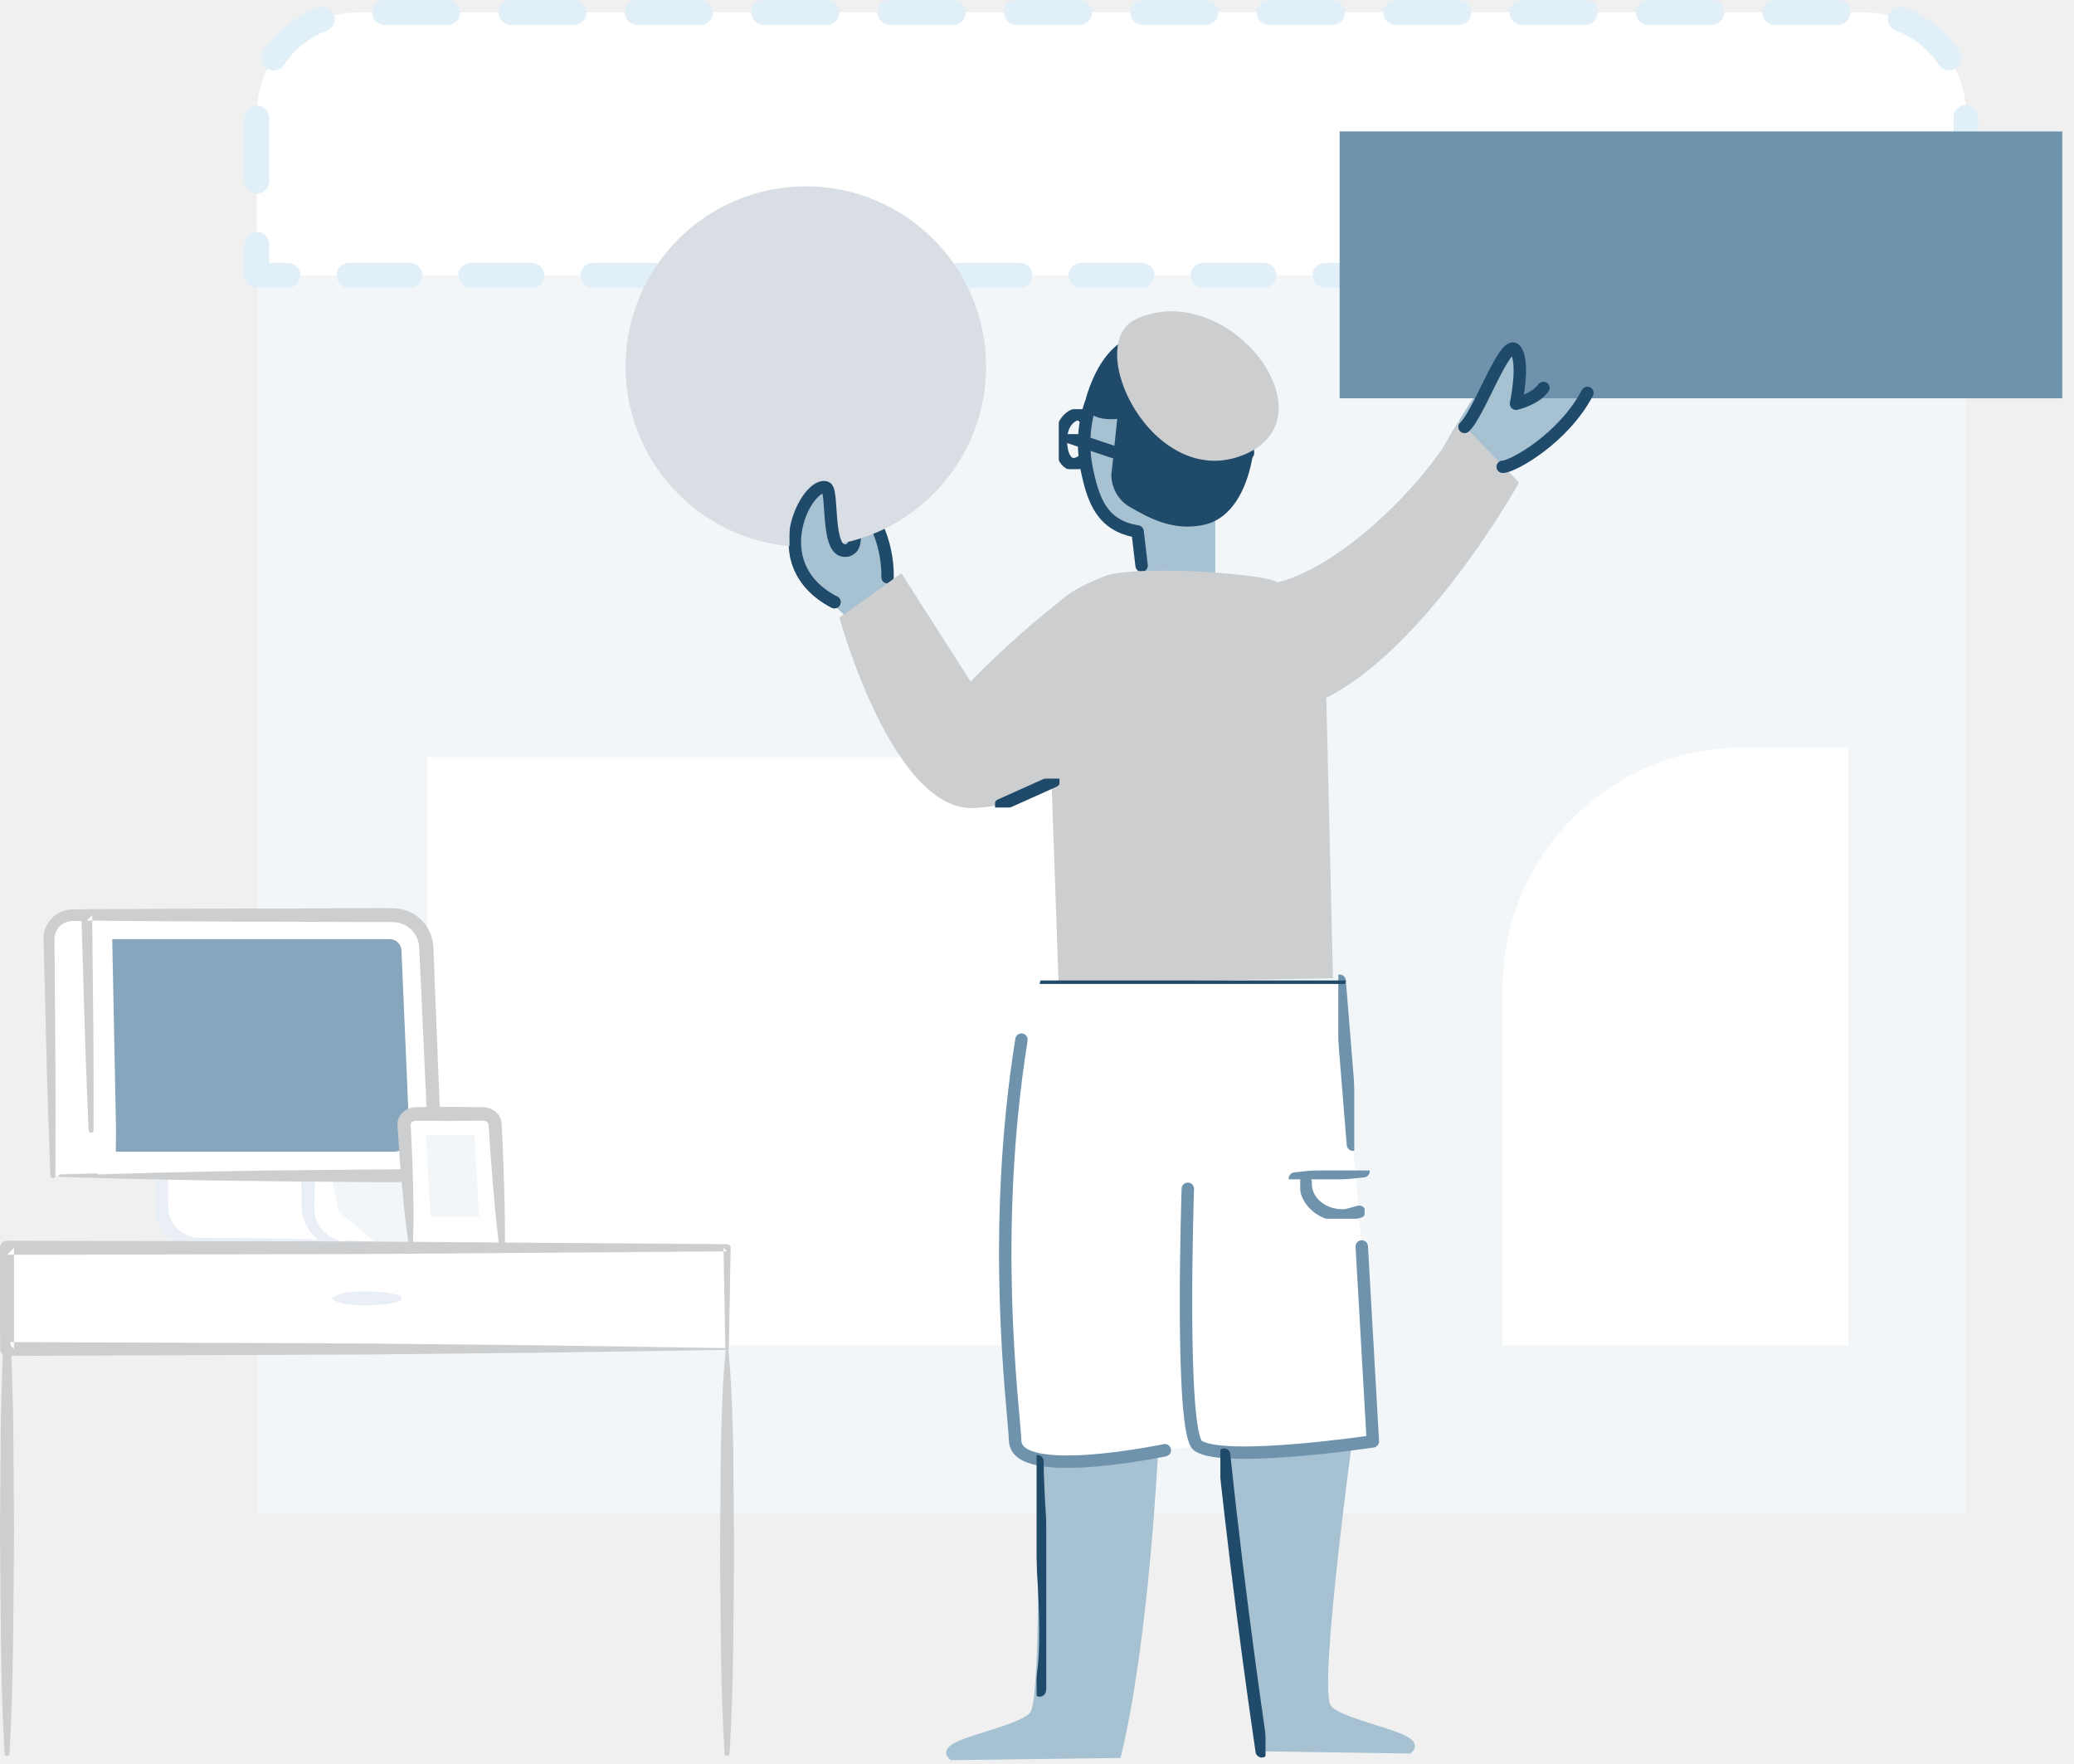
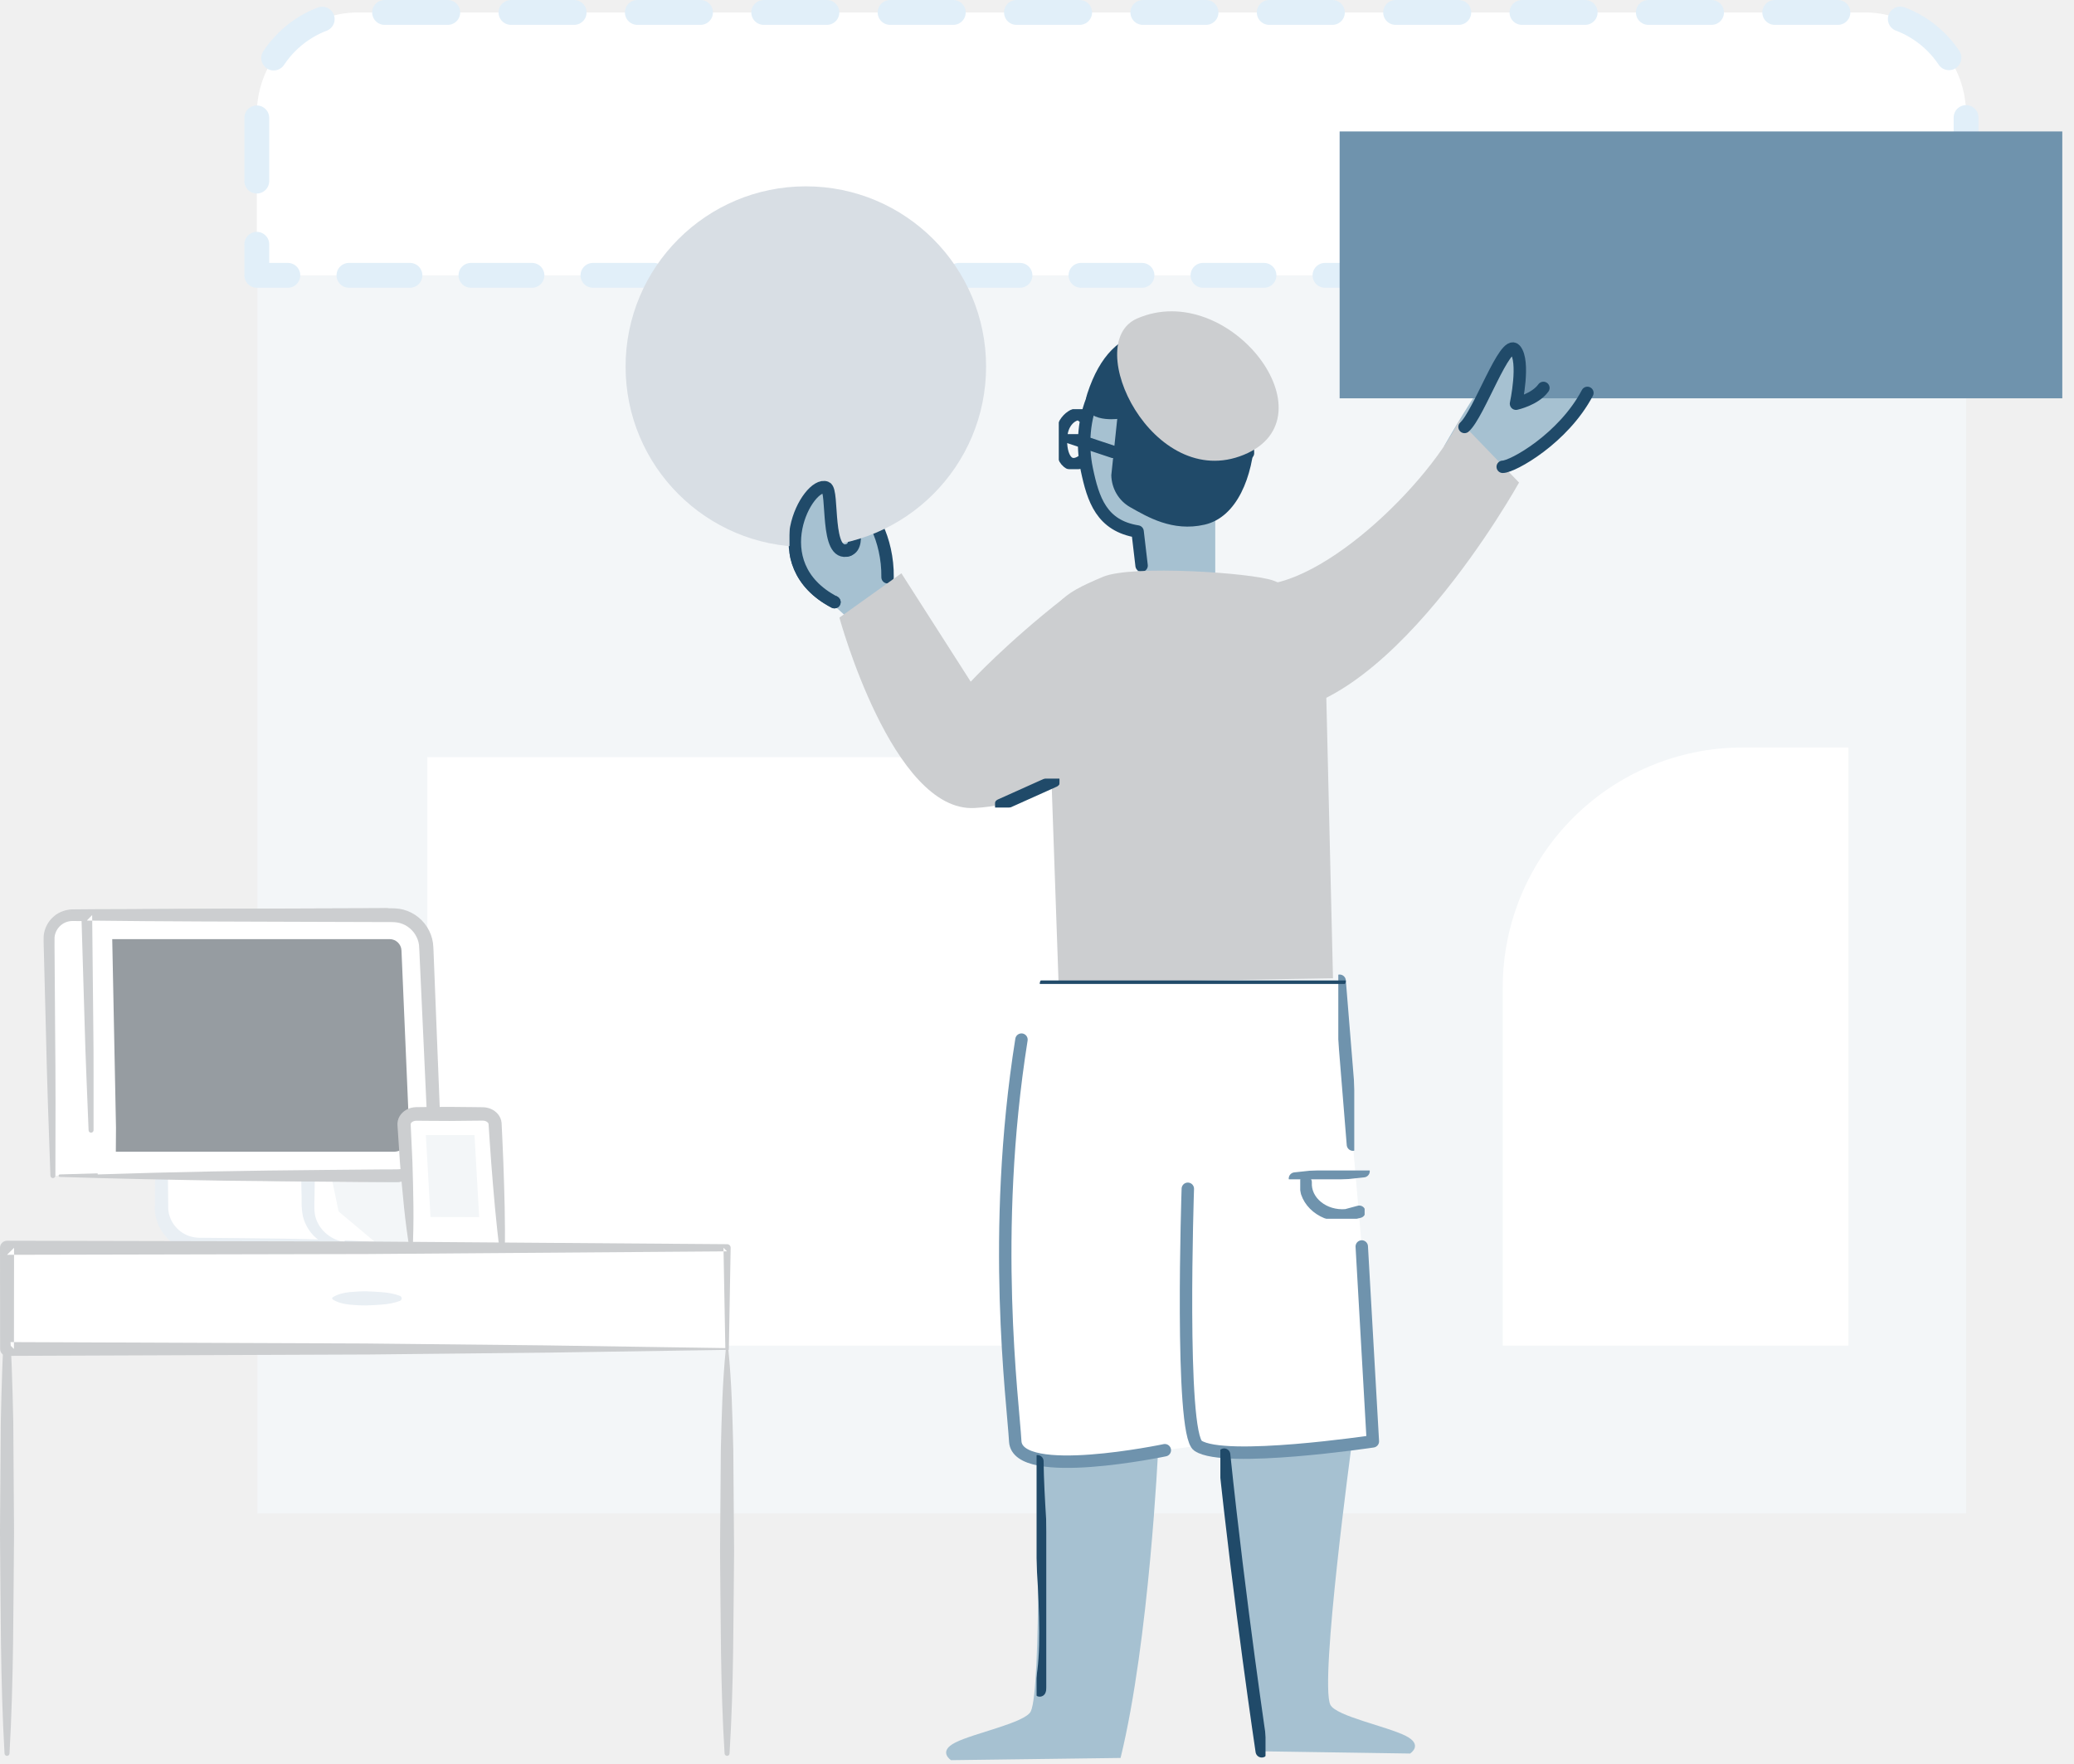
<svg xmlns="http://www.w3.org/2000/svg" xmlns:xlink="http://www.w3.org/1999/xlink" width="167px" height="142px" viewBox="0 0 167 142" version="1.1">
  <defs>
    <polygon id="path-1" points="0 142 166.061 142 166.061 0.292 0 0.292" />
  </defs>
  <g id="i2" stroke="none" stroke-width="1" fill="none" fill-rule="evenodd">
    <g id="Nudge-to-checklist" transform="translate(-939, -355)">
      <g id="Popover-/-Bottom-Right" transform="translate(870, 330)">
        <g id="Group-71" transform="translate(69, 24)">
          <polygon id="Fill-1" fill="#F3F6F8" points="20.724 122.843 20.724 23.167 158.31 23.167 158.31 122.843 55.311 122.843" />
          <g id="Group-70" transform="translate(0, 0.708)">
            <path d="M20.677,22.459 L20.677,14.671 L20.677,9.488 C20.677,4.961 24.346,1.292 28.872,1.292 L150.114,1.292 C154.64,1.292 158.31,4.961 158.31,9.488 L158.31,22.459 L20.677,22.459 Z" id="Fill-2" fill="#FFFFFF" />
            <polyline id="Stroke-4" stroke="#E1EFF9" stroke-width="2" stroke-linecap="round" stroke-linejoin="round" points="23.177 22.459 20.677 22.459 20.677 19.959" />
            <path d="M20.677,14.871 L20.677,14.672 L20.677,9.488 C20.677,4.962 24.346,1.293 28.872,1.293 L150.114,1.293 C154.64,1.293 158.31,4.962 158.31,9.488 L158.31,17.415" id="Stroke-6" stroke="#E1EFF9" stroke-width="2" stroke-linecap="round" stroke-linejoin="round" stroke-dasharray="5.088,5.088" />
            <polyline id="Stroke-8" stroke="#E1EFF9" stroke-width="2" stroke-linecap="round" stroke-linejoin="round" points="158.31 19.959 158.31 22.459 155.81 22.459" />
            <path d="M150.897,22.459 L25.633,22.459" id="Stroke-10" stroke="#E1EFF9" stroke-width="2" stroke-linecap="round" stroke-linejoin="round" stroke-dasharray="4.912,4.912" />
            <path d="M93.259,116.936 C93.259,116.936 92.546,132.374 90.229,141.822 L76.579,142 C76.579,142 75.484,141.303 76.935,140.574 C78.458,139.81 82.54,138.991 82.996,138.079 C83.887,136.296 83.531,117.936 83.531,117.936" id="Fill-12" fill="#A6C1D1" />
            <path d="M98.567,117.402 C98.567,117.402 99.28,131.84 101.597,141.287 L113.541,141.466 C113.541,141.466 114.635,140.769 113.184,140.04 C111.662,139.275 107.58,138.457 107.123,137.544 C106.232,135.761 108.864,116.401 108.864,116.401" id="Fill-14" fill="#A6C1D1" />
            <mask id="mask-2" fill="white">
              <use xlink:href="#path-1" />
            </mask>
            <g id="Clip-17" />
            <polygon id="Fill-16" fill="#FFFFFF" mask="url(#mask-2)" points="34.412 108.623 93.259 108.623 93.259 61.249 34.412 61.249" />
            <path d="M148.835,108.623 L121,108.623 L121,79.814 C121,69.131 129.66,60.471 140.343,60.471 L148.835,60.471 L148.835,108.623 Z" id="Fill-18" fill="#FFFFFF" mask="url(#mask-2)" />
            <path d="M85.686,79.406 C83.796,79.419 82.208,80.835 81.978,82.711 C80.161,97.533 81.582,113.344 81.748,116.331 C81.926,119.539 93.793,117.047 93.793,117.047 L96.467,116.69 C98.606,118.115 110.542,116.333 110.542,116.333 L109.65,100.643 L108.938,92.443 L107.868,79.25 L85.686,79.406 Z" id="Fill-19" fill="#FFFFFF" mask="url(#mask-2)" />
            <path d="M116.283,36.202 C116.283,36.202 120.819,28.175 122.003,28.448 C123.187,28.722 122.07,32.793 122.07,32.793 C122.07,32.793 123.937,32.395 125.354,29.808 C126.77,27.222 130.77,30.555 125.354,35.65 C119.687,38.555 117.925,40.138 117.925,40.138" id="Fill-20" fill="#A6C1D1" mask="url(#mask-2)" />
            <path d="M97.853,41.221 L97.853,47.804 L91.603,47.471 L91.6,43.083 C91.6,43.083 86.403,41.578 87.294,35.399 C88.186,29.221 94.77,32.888 94.77,32.888" id="Fill-21" fill="#A6C1D1" mask="url(#mask-2)" />
            <polygon id="Fill-22" fill="#A6C1D1" mask="url(#mask-2)" points="69.187 50.888 66.152 48.119 68.728 41.608 70.95 41.221 71.468 47.888" />
            <path d="M71.467,46.764 C71.511,43.689 69.996,41.015 69.06,41.149 C68.125,41.283 69.506,44.179 68.303,44.58 C66.431,45.204 67.139,39.796 66.52,39.544 C65.094,38.965 61.306,45.694 67.189,48.769" id="Stroke-23" stroke="#204A69" stroke-linecap="round" stroke-linejoin="round" mask="url(#mask-2)" />
            <path d="M79.4,29.808 C79.4,37.824 72.902,44.322 64.886,44.322 C56.871,44.322 50.373,37.824 50.373,29.808 C50.373,21.792 56.871,15.294 64.886,15.294 C72.902,15.294 79.4,21.792 79.4,29.808" id="Fill-24" fill="#D8DEE4" mask="url(#mask-2)" />
            <polygon id="Fill-25" fill="#6F93AD" mask="url(#mask-2)" points="107.868 32.36 166.061 32.36 166.061 10.874 107.868 10.874" />
            <path d="M100.489,36.77 C100.53,35.945 99.576,33.424 98.78,31.233 C97.886,28.776 95.019,27.912 92.203,28.582 C88.26,29.52 86.678,34.107 87.51,38.074 C88.02,40.507 88.692,42.617 91.6,43.083 L91.922,45.828" id="Stroke-26" stroke="#204A69" stroke-linecap="round" stroke-linejoin="round" mask="url(#mask-2)" />
            <g id="Group-29" mask="url(#mask-2)">
              <g transform="translate(64, 39)">
                <path d="M4.303,5.58 C2.431,6.204 3.139,0.796 2.52,0.544 C1.094,-0.035 -2.694,6.694 3.189,9.769" id="Fill-27" stroke="none" fill="#A6C1D1" fill-rule="evenodd" />
                <path d="M4.303,5.58 C2.431,6.204 3.139,0.796 2.52,0.544 C1.094,-0.035 -2.694,6.694 3.189,9.769" id="Stroke-28" stroke="#204A69" stroke-width="1" fill="none" stroke-linecap="round" stroke-linejoin="round" />
              </g>
            </g>
            <path d="M88.815,46.73 C91.132,45.75 100.827,46.407 102.52,47.031 C105.833,48.252 106.636,49.72 106.719,53.234 L107.333,79.05 L85.237,79.429 L84.301,52.647 C84.409,48.868 85.319,48.209 88.815,46.73" id="Fill-30" fill="#CCCED0" mask="url(#mask-2)" />
            <path d="M89.337,60.355 C89.337,60.355 85.058,64.987 78.463,65.343 C71.867,65.7 67.589,50.013 67.589,50.013 L72.58,46.447 L78.162,55.172 C78.162,55.172 81.043,52.056 85.638,48.464" id="Fill-31" fill="#CCCED0" mask="url(#mask-2)" />
            <path d="M99.809,47.165 C104.978,48.948 114.65,39.857 117.501,34.153 L122.314,39.143 C122.314,39.143 111.441,58.751 101.281,57.682" id="Fill-32" fill="#CCCED0" mask="url(#mask-2)" />
            <path d="M82.249,83.99 C79.753,99.674 81.57,113.123 81.748,116.331 C81.926,119.54 93.793,117.047 93.793,117.047" id="Stroke-33" stroke="#6F93AD" stroke-linecap="round" stroke-linejoin="round" mask="url(#mask-2)" />
            <path d="M95.644,95.999 C95.644,95.999 94.984,115.701 96.468,116.69 C98.606,118.116 110.543,116.333 110.543,116.333 L109.65,100.644" id="Stroke-34" stroke="#6F93AD" stroke-linecap="round" stroke-linejoin="round" mask="url(#mask-2)" />
            <path d="M107.868,79.251 L108.939,92.444" id="Stroke-35" stroke="#6F93AD" stroke-linecap="round" stroke-linejoin="round" mask="url(#mask-2)" />
            <path d="M104.269,95.176 L109.795,94.582" id="Stroke-36" stroke="#6F93AD" stroke-linecap="round" stroke-linejoin="round" mask="url(#mask-2)" />
            <path d="M105.132,95.474 C105.041,97.034 106.592,98.295 108.4,98.132 L109.449,97.849" id="Stroke-37" stroke="#6F93AD" stroke-linecap="round" stroke-linejoin="round" mask="url(#mask-2)" />
            <path d="M84.222,79.484 L107.868,79.251" id="Stroke-38" stroke="#204A69" stroke-linecap="round" stroke-linejoin="round" mask="url(#mask-2)" />
            <g id="Group-41" mask="url(#mask-2)">
              <g transform="translate(117, 28)">
                <path d="M0.925,6.665 C2.084,5.64 4.2,-0.488 5.003,0.448 C5.805,1.384 5.07,4.793 5.07,4.793 C5.07,4.793 6.607,4.459 7.276,3.523" id="Fill-39" stroke="none" fill="#A6C1D1" fill-rule="evenodd" />
                <path d="M0.925,6.665 C2.084,5.64 4.2,-0.488 5.003,0.448 C5.805,1.384 5.07,4.793 5.07,4.793 C5.07,4.793 6.607,4.459 7.276,3.523" id="Stroke-40" stroke="#204A69" stroke-width="1" fill="none" stroke-linecap="round" stroke-linejoin="round" />
              </g>
            </g>
            <path d="M121,37.873 C121.802,37.873 125.879,35.6 127.818,31.924" id="Stroke-42" stroke="#204A69" stroke-linecap="round" stroke-linejoin="round" mask="url(#mask-2)" />
            <path d="M80.555,65.113 L84.878,63.172" id="Stroke-43" stroke="#204A69" stroke-linecap="round" stroke-linejoin="round" mask="url(#mask-2)" />
            <path d="M87.555,31.968 C86.753,34.419 89.961,34.018 89.961,34.018 L89.483,38.552 C89.506,39.615 90.074,40.6 91,41.122 C92.352,41.883 94.398,43.131 97.002,42.53 C102.217,41.326 102.113,29.474 98.305,28.046 C94.027,26.442 89.609,25.692 87.555,31.968" id="Fill-44" fill="#204A69" mask="url(#mask-2)" />
            <path d="M90.629,37.004 L85.816,35.4" id="Stroke-45" stroke="#204A69" stroke-linecap="round" stroke-linejoin="round" mask="url(#mask-2)" />
            <path d="M87.153,33.795 C86.886,33.349 85.637,33.85 85.46,35.267 C85.281,36.691 85.816,38.297 87.153,37.404" id="Stroke-46" stroke="#204A69" stroke-linecap="round" stroke-linejoin="round" mask="url(#mask-2)" />
            <path d="M91.562,25.934 C87.007,27.918 92.838,39.917 100.157,36.905 C107.475,33.893 98.973,22.706 91.562,25.934" id="Fill-47" fill="#CCCED0" mask="url(#mask-2)" />
            <path d="M13.007,85.872 L13.007,97.488 C13.007,99.151 14.355,100.499 16.019,100.499 L30.453,100.499" id="Fill-48" fill="#FFFFFF" mask="url(#mask-2)" />
            <path d="M13.107,85.872 C13.382,88.437 13.44,91.002 13.509,93.567 L13.544,97.414 C13.513,98.51 14.26,99.487 15.255,99.81 C15.503,99.892 15.76,99.935 16.025,99.942 L16.987,99.951 L18.911,99.969 L22.758,100.011 C25.323,100.061 27.888,100.122 30.453,100.299 C30.563,100.307 30.647,100.403 30.639,100.513 C30.632,100.614 30.551,100.693 30.453,100.699 C27.888,100.877 25.323,100.937 22.758,100.988 L18.911,101.03 L16.987,101.047 L16.025,101.056 C15.648,101.055 15.266,100.999 14.903,100.885 C13.433,100.431 12.398,98.912 12.469,97.414 L12.504,93.567 C12.573,91.002 12.631,88.437 12.907,85.872 C12.913,85.817 12.962,85.777 13.018,85.783 C13.065,85.788 13.102,85.826 13.107,85.872" id="Fill-49" fill="#E9EFF4" mask="url(#mask-2)" />
            <path d="M24.802,85.872 L24.802,97.488 C24.802,99.151 26.151,100.499 27.814,100.499" id="Fill-50" fill="#FFFFFF" mask="url(#mask-2)" />
            <path d="M24.902,85.872 C25.164,87.234 25.258,88.597 25.306,89.958 C25.348,91.321 25.377,92.683 25.368,94.045 L25.333,96.088 C25.336,96.75 25.271,97.509 25.349,98.023 C25.534,99.161 26.536,100.128 27.814,100.299 C27.924,100.312 28.003,100.413 27.99,100.523 C27.979,100.616 27.902,100.687 27.814,100.699 C27.087,100.786 26.304,100.589 25.678,100.136 C25.044,99.693 24.591,98.995 24.394,98.229 C24.224,97.4 24.313,96.784 24.272,96.088 L24.236,94.045 C24.228,92.683 24.256,91.321 24.298,89.958 C24.346,88.597 24.44,87.234 24.702,85.872 C24.713,85.817 24.766,85.781 24.821,85.791 C24.863,85.8 24.894,85.832 24.902,85.872" id="Fill-51" fill="#E9EFF4" mask="url(#mask-2)" />
            <path d="M4.814,94.944 L32.04,94.944 L31.141,73.972 L5.85,73.972 C4.786,73.972 3.929,74.843 3.947,75.906 L4.26,94.944" id="Fill-52" fill="#FFFFFF" mask="url(#mask-2)" />
            <path d="M4.814,94.844 C9.352,94.7 13.889,94.607 18.427,94.538 C22.964,94.499 27.502,94.43 32.04,94.432 L31.528,94.966 L30.577,73.996 L31.141,74.536 L7.465,74.454 L5.985,74.441 C5.546,74.419 5.214,74.529 4.91,74.774 C4.62,75.014 4.43,75.37 4.393,75.748 C4.38,76.151 4.396,76.709 4.396,77.183 L4.438,83.102 C4.481,87.048 4.477,90.994 4.46,94.941 C4.46,95.052 4.37,95.14 4.259,95.14 C4.151,95.139 4.064,95.054 4.06,94.948 C3.913,91.003 3.779,87.059 3.692,83.114 L3.54,77.197 C3.533,76.684 3.503,76.255 3.514,75.673 C3.559,75.065 3.856,74.48 4.319,74.082 C4.764,73.675 5.439,73.476 5.985,73.503 L7.465,73.49 L31.141,73.407 C31.444,73.407 31.692,73.647 31.705,73.948 L32.552,94.922 C32.564,95.205 32.344,95.444 32.062,95.456 L32.04,95.456 C27.502,95.458 22.964,95.389 18.427,95.35 C13.889,95.281 9.352,95.188 4.814,95.044 C4.759,95.042 4.715,94.996 4.717,94.941 C4.719,94.888 4.762,94.846 4.814,94.844" id="Fill-53" fill="#CCCED0" mask="url(#mask-2)" />
            <path d="M7.887,94.944 L31.973,94.944 C33.685,94.944 35.052,93.517 34.978,91.807 L34.324,76.544 C34.262,75.106 33.078,73.972 31.639,73.972 L6.988,73.972 L7.333,91.286" id="Fill-54" fill="#FFFFFF" mask="url(#mask-2)" />
            <path d="M7.887,94.844 C13.968,94.64 20.049,94.532 26.13,94.482 L30.691,94.441 L31.831,94.437 C32.195,94.437 32.478,94.402 32.786,94.296 C33.383,94.093 33.895,93.648 34.181,93.087 C34.493,92.502 34.479,91.937 34.424,91.124 L34.319,88.846 L34.11,84.29 L33.9,79.734 L33.795,77.456 C33.774,77.1 33.768,76.644 33.739,76.37 C33.701,76.073 33.594,75.786 33.435,75.532 C33.119,75.02 32.577,74.651 31.981,74.559 C31.716,74.511 31.312,74.532 30.932,74.525 L29.792,74.522 L25.231,74.508 C19.15,74.489 13.069,74.481 6.988,74.405 L7.421,73.963 L7.509,82.622 C7.552,85.508 7.526,88.395 7.533,91.282 C7.533,91.392 7.444,91.482 7.333,91.482 C7.225,91.483 7.137,91.397 7.133,91.29 C7.025,88.405 6.884,85.521 6.812,82.636 L6.555,73.981 C6.548,73.744 6.734,73.546 6.971,73.539 L6.976,73.539 L6.988,73.539 C13.069,73.462 19.15,73.455 25.231,73.436 L29.792,73.422 L30.932,73.418 C31.31,73.426 31.672,73.389 32.159,73.459 C33.071,73.595 33.902,74.151 34.39,74.93 C34.637,75.319 34.802,75.761 34.864,76.217 C34.916,76.699 34.907,77.005 34.929,77.407 L35.019,79.686 L35.2,84.243 L35.382,88.801 L35.472,91.079 C35.481,91.458 35.523,91.822 35.481,92.293 C35.436,92.736 35.305,93.172 35.098,93.566 C34.687,94.358 33.964,94.977 33.119,95.261 C32.708,95.408 32.226,95.457 31.831,95.451 L30.691,95.448 L26.13,95.406 C20.049,95.356 13.968,95.248 7.887,95.044 C7.832,95.042 7.788,94.996 7.79,94.941 C7.792,94.888 7.835,94.846 7.887,94.844" id="Fill-55" fill="#CCCED0" mask="url(#mask-2)" />
-             <path d="M9.327,93.017 L31.695,93.017 C32.045,93.017 32.37,92.878 32.612,92.626 C32.854,92.373 32.979,92.042 32.964,91.692 L32.327,76.815 C32.305,76.302 31.885,75.899 31.37,75.899 L9.037,75.899 L9.34,91.08" id="Fill-56" fill="#86A6BD" mask="url(#mask-2)" />
+             <path d="M9.327,93.017 L31.695,93.017 C32.045,93.017 32.37,92.878 32.612,92.626 C32.854,92.373 32.979,92.042 32.964,91.692 L32.327,76.815 C32.305,76.302 31.885,75.899 31.37,75.899 L9.037,75.899 L9.34,91.08" id="Fill-56" fill="#969CA1" mask="url(#mask-2)" />
            <path d="M33.116,101.068 L32.536,90.836 C32.509,90.365 32.967,89.97 33.541,89.97 L38.86,89.97 C39.398,89.97 39.84,90.318 39.866,90.759 L40.449,101.068" id="Fill-57" fill="#FFFFFF" mask="url(#mask-2)" />
            <path d="M33.016,101.074 C32.605,98.696 32.411,96.304 32.206,93.914 L32.087,92.119 L32.028,91.222 L32.013,90.997 C32.01,90.929 31.998,90.856 32.005,90.7 C32.026,90.433 32.136,90.179 32.294,89.992 C32.608,89.612 33.056,89.444 33.486,89.427 L34.401,89.416 L36.2,89.406 L37.998,89.423 L38.914,89.434 C39.343,89.451 39.786,89.619 40.102,89.997 C40.257,90.184 40.368,90.435 40.388,90.7 L40.41,91.162 L40.453,92.061 L40.529,93.858 C40.614,96.255 40.691,98.653 40.648,101.057 C40.647,101.168 40.556,101.256 40.446,101.254 C40.344,101.253 40.263,101.177 40.249,101.08 C39.937,98.696 39.742,96.304 39.554,93.913 L39.428,92.118 L39.368,91.221 L39.339,90.785 C39.334,90.751 39.321,90.715 39.283,90.672 C39.212,90.586 39.05,90.511 38.882,90.511 L37.998,90.519 L36.2,90.537 L34.401,90.527 L33.52,90.519 C33.352,90.519 33.193,90.592 33.123,90.677 C33.084,90.719 33.077,90.754 33.069,90.785 C33.068,90.78 33.068,90.856 33.074,90.937 L33.084,91.162 L33.126,92.06 L33.209,93.857 C33.278,96.255 33.355,98.653 33.215,101.063 C33.212,101.118 33.164,101.161 33.109,101.157 C33.062,101.155 33.023,101.119 33.016,101.074" id="Fill-58" fill="#CCCED0" mask="url(#mask-2)" />
            <polygon id="Fill-59" fill="#F3F6F8" mask="url(#mask-2)" points="38.583 98.279 38.208 91.676 34.291 91.676 34.665 98.27" />
            <polygon id="Fill-60" fill="#FFFFFF" mask="url(#mask-2)" points="0.566 108.897 58.544 108.897 58.544 100.748 0.566 100.748" />
            <path d="M58.404,108.825 L58.403,108.755 L58.256,100.748 L58.544,101.036 L29.555,101.252 L0.566,101.314 L1.132,100.748 L1.122,108.896 L0.566,108.341 L29.372,108.454 L43.852,108.605 L58.404,108.825 Z M58.687,108.966 L58.615,108.967 L44.248,109.188 L29.738,109.339 L0.566,109.452 C0.26,109.453 0.011,109.206 0.01,108.901 L0.01,108.896 L-0,100.748 C-0,100.436 0.252,100.183 0.564,100.182 L0.566,100.182 L29.555,100.244 L58.544,100.46 L58.551,100.46 C58.708,100.461 58.834,100.589 58.832,100.745 L58.832,100.748 L58.687,108.966 Z" id="Fill-61" fill="#CCCED0" mask="url(#mask-2)" />
            <path d="M0.566,105.894 L0.566,141.466" id="Fill-62" fill="#FFFFFF" mask="url(#mask-2)" />
            <path d="M0.665,105.894 C0.942,108.858 1,111.822 1.069,114.787 L1.131,123.68 C1.071,129.608 1.105,135.537 0.765,141.466 C0.759,141.576 0.664,141.661 0.554,141.654 C0.452,141.648 0.371,141.566 0.365,141.466 C0.025,135.537 0.06,129.608 -0.001,123.68 L0.064,114.787 C0.133,111.822 0.191,108.858 0.466,105.894 C0.47,105.839 0.519,105.798 0.576,105.803 C0.624,105.808 0.661,105.847 0.665,105.894" id="Fill-63" fill="#CCCED0" mask="url(#mask-2)" />
            <path d="M26.808,104.822 L32.208,104.822" id="Fill-64" fill="#FFFFFF" mask="url(#mask-2)" />
            <path d="M26.808,104.722 C27.258,104.458 27.707,104.365 28.157,104.319 C28.608,104.276 29.058,104.249 29.508,104.255 C29.957,104.267 30.407,104.294 30.858,104.331 C31.308,104.376 31.758,104.449 32.208,104.622 C32.318,104.665 32.373,104.789 32.331,104.899 C32.307,104.958 32.261,105.001 32.208,105.022 C31.758,105.196 31.308,105.268 30.858,105.313 C30.407,105.35 29.957,105.378 29.508,105.389 C29.058,105.396 28.608,105.368 28.157,105.326 C27.707,105.279 27.258,105.186 26.808,104.922 C26.753,104.89 26.733,104.819 26.765,104.764 C26.776,104.746 26.791,104.732 26.808,104.722" id="Fill-65" fill="#E9EFF4" mask="url(#mask-2)" />
            <path d="M58.544,108.897 L58.544,141.465" id="Fill-66" fill="#FFFFFF" mask="url(#mask-2)" />
            <path d="M58.644,108.897 C58.919,111.611 58.977,114.325 59.046,117.038 L59.109,125.181 C59.049,130.609 59.083,136.037 58.744,141.465 C58.737,141.577 58.642,141.661 58.531,141.654 C58.429,141.647 58.35,141.565 58.344,141.465 C58.004,136.037 58.039,130.609 57.978,125.181 L58.041,117.038 C58.11,114.325 58.168,111.611 58.444,108.897 C58.45,108.841 58.499,108.8 58.554,108.806 C58.602,108.811 58.639,108.85 58.644,108.897" id="Fill-67" fill="#CCCED0" mask="url(#mask-2)" />
            <path d="M83.531,117.936 C83.596,123.724 84.831,132.722 83.718,136.388" id="Stroke-68" stroke="#204A69" stroke-linecap="round" stroke-linejoin="round" mask="url(#mask-2)" />
            <path d="M98.567,117.402 C99.809,129.345 101.597,141.287 101.597,141.287" id="Stroke-69" stroke="#204A69" stroke-linecap="round" stroke-linejoin="round" mask="url(#mask-2)" />
          </g>
        </g>
      </g>
    </g>
  </g>
</svg>
